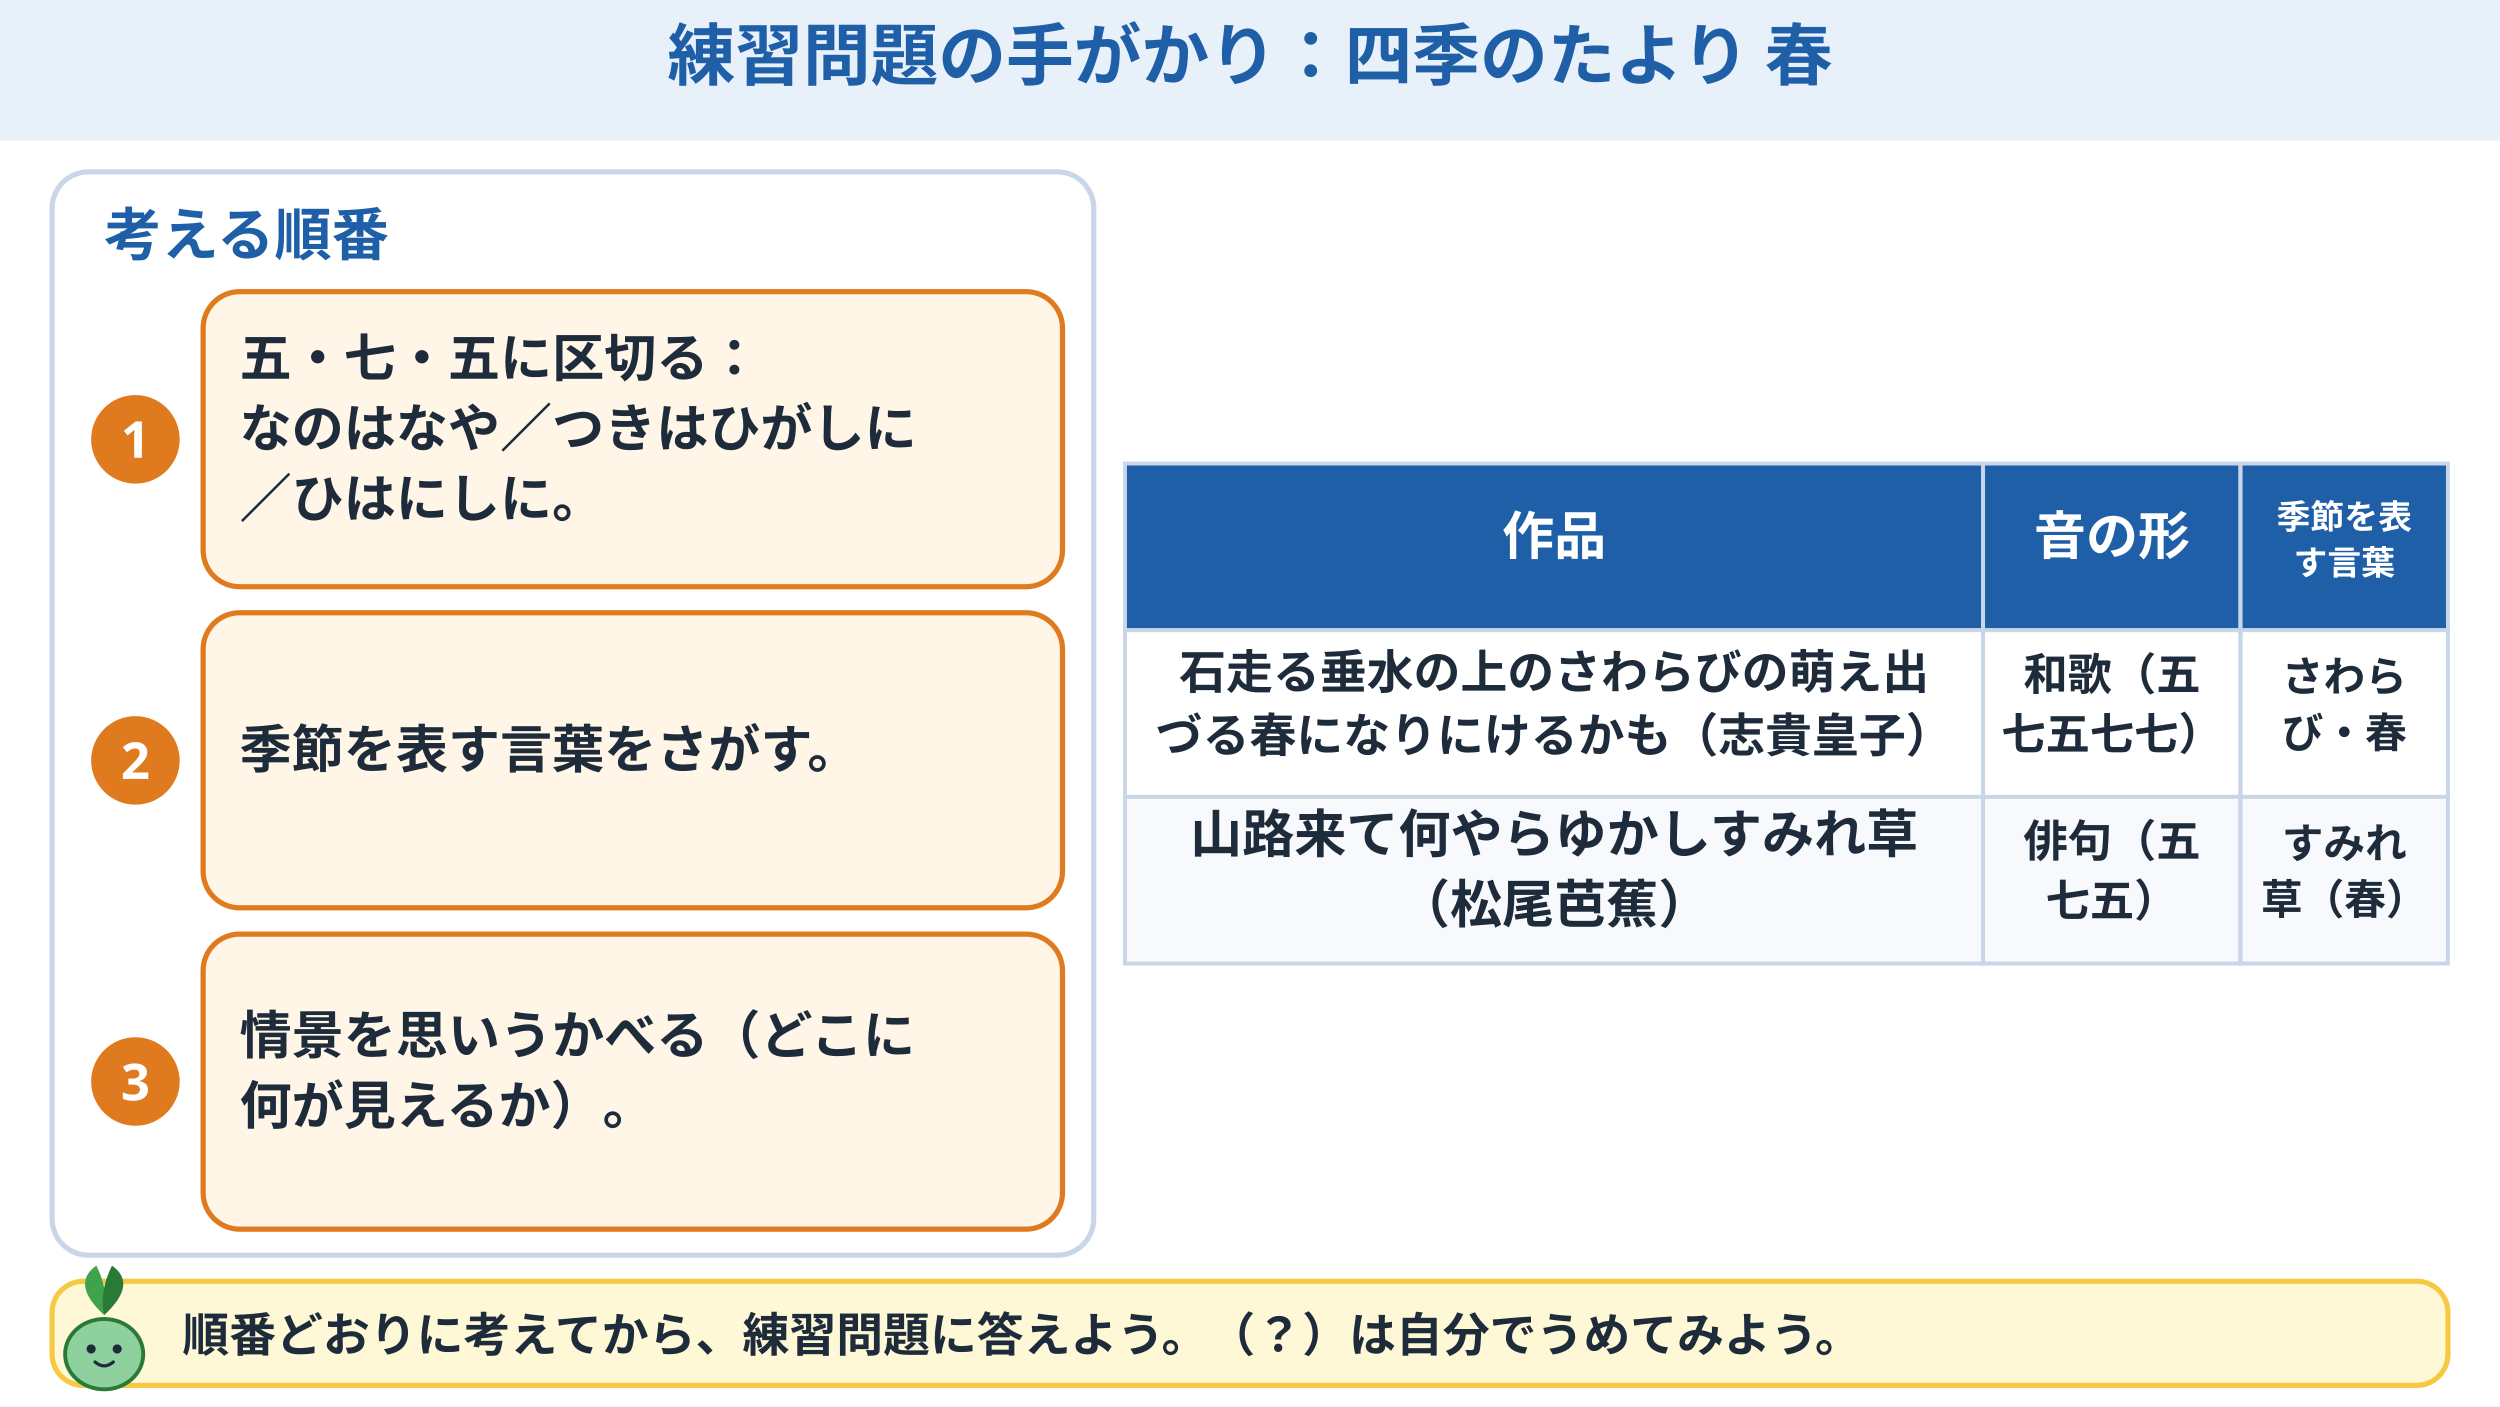
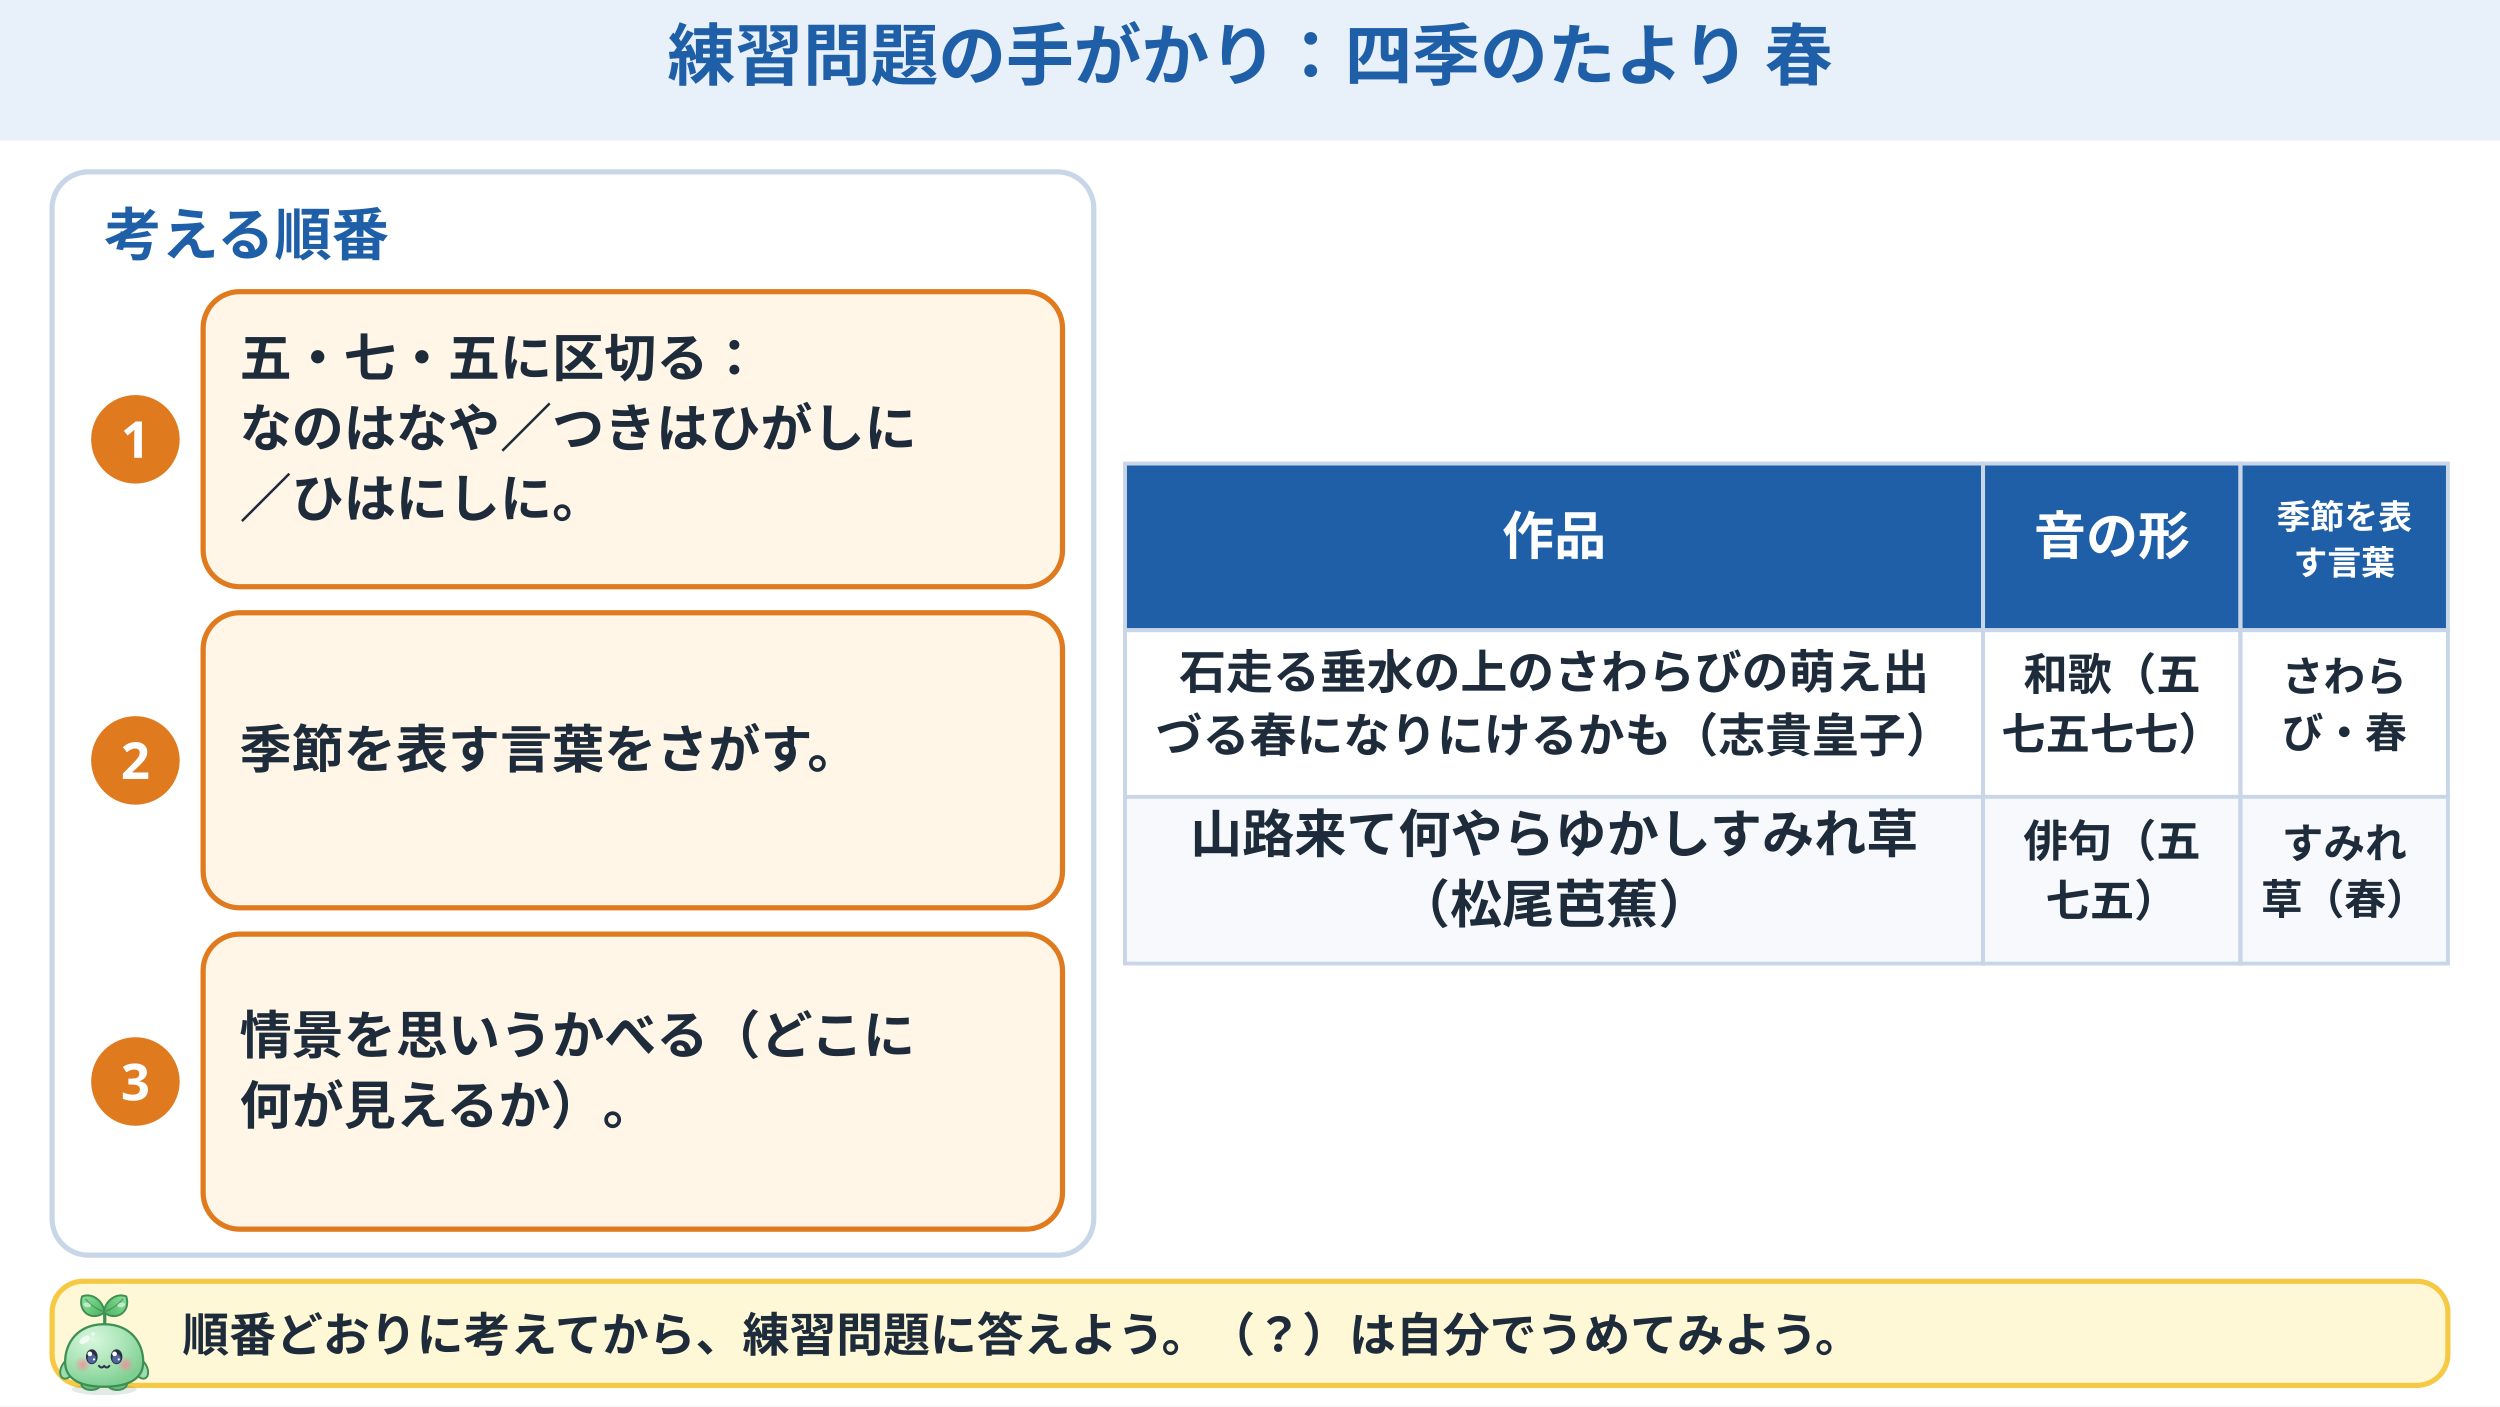
<svg xmlns="http://www.w3.org/2000/svg" viewBox="0 0 960 540" width="960" height="540" font-family="&quot;Hiragino Sans&quot;,&quot;Hiragino Kaku Gothic ProN&quot;,&quot;Noto Sans JP&quot;,&quot;Yu Gothic&quot;,sans-serif" role="img" aria-label="練習問題の手がかり：四季のたより 春">
  <rect width="960" height="540" fill="#ffffff" />
  <rect x="0.0" y="0.0" width="960.0" height="54.0" rx="0" fill="#e8f0fa" />
  <text x="480.0" y="30.6" font-size="26" font-weight="800" fill="#1f5fa8" text-anchor="middle" data-box="title">練習問題の手がかり：四季のたより 春</text>
  <rect x="20.0" y="66.0" width="400.0" height="416.0" rx="14" fill="#fff" stroke="#c9d6e8" stroke-width="2" />
  <text x="40.0" y="98.0" font-size="22" font-weight="800" fill="#1f5fa8" text-anchor="start">考える順番</text>
  <circle cx="52.0" cy="168.7" r="17.0" fill="#e07a1f" />
  <text x="52.0" y="175.8" font-size="19.55" font-weight="800" fill="#fff" text-anchor="middle">1</text>
  <g data-id="b6">
    <rect x="78.0" y="112.0" width="330.0" height="113.3" rx="14" fill="#fff6e8" stroke="#e07a1f" stroke-width="2" />
    <text x="92.0" y="144.6" font-size="20" font-weight="700" fill="#1d2b3a" text-anchor="start" data-box="b6">五・七・五に区切る：</text>
    <text x="92.0" y="171.6" font-size="20" font-weight="700" fill="#1d2b3a" text-anchor="start" data-box="b6">なのはなや／つきはひがしに</text>
    <text x="92.0" y="198.6" font-size="20" font-weight="700" fill="#1d2b3a" text-anchor="start" data-box="b6">／ひはにしに。</text>
  </g>
  <circle cx="52.0" cy="292.0" r="17.0" fill="#e07a1f" />
  <text x="52.0" y="299.1" font-size="19.55" font-weight="800" fill="#fff" text-anchor="middle">2</text>
  <g data-id="b14">
    <rect x="78.0" y="235.3" width="330.0" height="113.3" rx="14" fill="#fff6e8" stroke="#e07a1f" stroke-width="2" />
    <text x="92.0" y="294.9" font-size="20" font-weight="700" fill="#1d2b3a" text-anchor="start" data-box="b14">季節を表す言葉をさがす。</text>
  </g>
  <circle cx="52.0" cy="415.3" r="17.0" fill="#e07a1f" />
  <text x="52.0" y="422.5" font-size="19.55" font-weight="800" fill="#fff" text-anchor="middle">3</text>
  <g data-id="b20">
    <rect x="78.0" y="358.7" width="330.0" height="113.3" rx="14" fill="#fff6e8" stroke="#e07a1f" stroke-width="2" />
    <text x="92.0" y="404.7" font-size="20" font-weight="700" fill="#1d2b3a" text-anchor="start" data-box="b20">情景を思いうかべる（どこに</text>
    <text x="92.0" y="431.7" font-size="20" font-weight="700" fill="#1d2b3a" text-anchor="start" data-box="b20">何が見えるか）。</text>
  </g>
  <rect x="432.0" y="178.0" width="329.5" height="64.0" rx="0" fill="#1f5fa8" stroke="#c9d6e8" stroke-width="1.5" />
  <text x="596.8" y="212.9" font-size="20" font-weight="700" fill="#fff" text-anchor="middle" data-box="t00">作品</text>
  <rect x="761.5" y="178.0" width="98.8" height="64.0" rx="0" fill="#1f5fa8" stroke="#c9d6e8" stroke-width="1.5" />
  <text x="811.0" y="212.9" font-size="20" font-weight="700" fill="#fff" text-anchor="middle" data-box="t01">音の形</text>
  <rect x="860.4" y="178.0" width="79.6" height="64.0" rx="0" fill="#1f5fa8" stroke="#c9d6e8" stroke-width="1.5" />
  <text x="900.2" y="203.1" font-size="13" font-weight="700" fill="#fff" text-anchor="middle" data-box="t02">季節を表</text>
  <text x="900.2" y="220.7" font-size="13" font-weight="700" fill="#fff" text-anchor="middle" data-box="t02">す言葉</text>
  <rect x="432.0" y="242.0" width="329.5" height="64.0" rx="0" fill="#fff" stroke="#c9d6e8" stroke-width="1.5" />
  <text x="596.8" y="264.5" font-size="18" font-weight="700" fill="#1d2b3a" text-anchor="middle" data-box="t10">石走る垂水の上のさわらびの萌え出</text>
  <text x="596.8" y="288.8" font-size="18" font-weight="700" fill="#1d2b3a" text-anchor="middle" data-box="t10">づる春になりにけるかも（志貴皇子）</text>
  <rect x="761.5" y="242.0" width="98.8" height="64.0" rx="0" fill="#fff" stroke="#c9d6e8" stroke-width="1.5" />
  <text x="811.0" y="265.0" font-size="17" font-weight="700" fill="#1d2b3a" text-anchor="middle" data-box="t11">和歌（五</text>
  <text x="811.0" y="287.9" font-size="17" font-weight="700" fill="#1d2b3a" text-anchor="middle" data-box="t11">七五七七）</text>
  <rect x="860.4" y="242.0" width="79.6" height="64.0" rx="0" fill="#fff" stroke="#c9d6e8" stroke-width="1.5" />
  <text x="900.2" y="265.5" font-size="16" font-weight="700" fill="#1d2b3a" text-anchor="middle" data-box="t12">さわら</text>
  <text x="900.2" y="287.1" font-size="16" font-weight="700" fill="#1d2b3a" text-anchor="middle" data-box="t12">び・春</text>
  <rect x="432.0" y="306.0" width="329.5" height="64.0" rx="0" fill="#f7f9fc" stroke="#c9d6e8" stroke-width="1.5" />
  <text x="596.8" y="327.4" font-size="20" font-weight="700" fill="#1d2b3a" text-anchor="middle" data-box="t20">山路来て何やらゆかしすみれ草</text>
  <text x="596.8" y="354.4" font-size="20" font-weight="700" fill="#1d2b3a" text-anchor="middle" data-box="t20">（松尾芭蕉）</text>
  <rect x="761.5" y="306.0" width="98.8" height="64.0" rx="0" fill="#f7f9fc" stroke="#c9d6e8" stroke-width="1.5" />
  <text x="811.0" y="329.0" font-size="17" font-weight="700" fill="#1d2b3a" text-anchor="middle" data-box="t21">俳句（五</text>
  <text x="811.0" y="351.9" font-size="17" font-weight="700" fill="#1d2b3a" text-anchor="middle" data-box="t21">七五）</text>
  <rect x="860.4" y="306.0" width="79.6" height="64.0" rx="0" fill="#f7f9fc" stroke="#c9d6e8" stroke-width="1.5" />
  <text x="900.2" y="329.5" font-size="16" font-weight="700" fill="#1d2b3a" text-anchor="middle" data-box="t22">すみれ</text>
  <text x="900.2" y="351.1" font-size="16" font-weight="700" fill="#1d2b3a" text-anchor="middle" data-box="t22">草（春）</text>
  <rect x="20.0" y="492.0" width="920.0" height="40.0" rx="12" fill="#fff8d6" stroke="#f6c945" stroke-width="2" />
  <text x="70.0" y="519.0" font-size="18" font-weight="700" fill="#1d2b3a" text-anchor="start">順番どおりに考えてから、練習問題に答えよう。（？）は自分でうめてみよう。</text>
-   <g transform="translate(40,520) scale(0.5)">
-     <path d="M0,-30 Q-26,-54 -6,-68 Q4,-48 0,-30Z" fill="#3fa34d" />
-     <path d="M0,-30 Q26,-54 6,-68 Q-4,-48 0,-30Z" fill="#2a7a37" />
-     <ellipse cx="0" cy="0" rx="30" ry="27" fill="#8fd19e" stroke="#2a7a37" stroke-width="3" />
-     <circle cx="-10" cy="-4" r="3.5" fill="#1d2b3a" />
-     <circle cx="10" cy="-4" r="3.5" fill="#1d2b3a" />
-     <path d="M-7,6 Q0,12 7,6" fill="none" stroke="#1d2b3a" stroke-width="2.5" stroke-linecap="round" />
+   <defs>
+     <radialGradient id="nb1b" cx="35%" cy="25%" r="75%">
+       <stop offset="0" stop-color="#d9f7df" />
+       <stop offset=".55" stop-color="#a9e4b6" />
+       <stop offset="1" stop-color="#7fcf93" />
+     </radialGradient>
+     <linearGradient id="nb1l" x1="0" y1="1" x2="0" y2="0">
+       <stop offset="0" stop-color="#4fb562" />
+       <stop offset="1" stop-color="#8be09a" />
+     </linearGradient>
+     <radialGradient id="nb1c">
+       <stop offset="0" stop-color="#ff8096" stop-opacity=".75" />
+       <stop offset="1" stop-color="#ff8096" stop-opacity="0" />
+     </radialGradient>
+   </defs>
+   <g transform="translate(40,520) scale(0.25)">
+     <ellipse cx="0" cy="54" rx="50" ry="9" fill="#285a3c" fill-opacity=".13" />
+     <ellipse cx="-20" cy="46" rx="15" ry="9" fill="#6cbf80" stroke="#3e8f55" stroke-width="3" />
+     <ellipse cx="20" cy="46" rx="15" ry="9" fill="#6cbf80" stroke="#3e8f55" stroke-width="3" />
+     <g transform="rotate(0 0 -44)">
+       <path d="M0,-38 Q2,-54 0,-66" fill="none" stroke="#3e8f55" stroke-width="5" stroke-linecap="round" />
+       <g transform="translate(0,-64) rotate(-54)">
+         <path d="M0,0 C-22,-6 -24,-34 0,-42 C16,-32 12,-8 0,0Z" fill="url(#nb1l)" stroke="#3e8f55" stroke-width="3" />
+         <path d="M0,-3 Q-4,-20 0,-36" fill="none" stroke="#2e7846" stroke-opacity=".55" stroke-width="2" />
+         <ellipse cx="-6" cy="-28" rx="3.5" ry="6" fill="#fff" fill-opacity=".55" transform="rotate(-23 -6 -28)" />
+       </g>
+       <g transform="translate(0,-64) rotate(54)">
+         <path d="M0,0 C22,-6 24,-34 0,-42 C-16,-32 -12,-8 0,0Z" fill="url(#nb1l)" stroke="#3e8f55" stroke-width="3" />
+         <path d="M0,-3 Q4,-20 0,-36" fill="none" stroke="#2e7846" stroke-opacity=".55" stroke-width="2" />
+         <ellipse cx="6" cy="-28" rx="3.5" ry="6" fill="#fff" fill-opacity=".55" transform="rotate(23 6 -28)" />
+       </g>
+     </g>
+     <ellipse cx="0" cy="14" rx="10" ry="16" fill="#9edbae" stroke="#3e8f55" stroke-width="3" transform="translate(-50,10) rotate(26)" />
+     <ellipse cx="0" cy="14" rx="10" ry="16" fill="#9edbae" stroke="#3e8f55" stroke-width="3" transform="translate(50,10) rotate(-26)" />
+     <path d="M0,-46 C40,-46 60,-18 60,12 C60,40 34,50 0,50 C-34,50 -60,40 -60,12 C-60,-18 -40,-46 0,-46Z" fill="url(#nb1b)" stroke="#3e8f55" stroke-width="3.5" />
+     <ellipse cx="-30" cy="-22" rx="9" ry="5" fill="#fff" fill-opacity=".7" transform="rotate(-34 -30 -22)" />
+     <circle cx="-17" cy="-31" r="2.6" fill="#fff" fill-opacity=".7" />
+     <circle cx="-33" cy="16" r="13" fill="url(#nb1c)" />
+     <circle cx="33" cy="16" r="13" fill="url(#nb1c)" />
+     <ellipse cx="-19" cy="4" rx="9" ry="11.5" fill="#2b2f45" />
+     <ellipse cx="-19.0" cy="7.0" rx="6.5" ry="7.0" fill="#6e96eb" fill-opacity=".55" />
+     <circle cx="-22" cy="-0.5" r="3.6" fill="#fff" />
+     <circle cx="-15.6" cy="8.0" r="1.7" fill="#fff" />
+     <ellipse cx="19" cy="4" rx="9" ry="11.5" fill="#2b2f45" />
+     <ellipse cx="19.0" cy="7.0" rx="6.5" ry="7.0" fill="#6e96eb" fill-opacity=".55" />
+     <circle cx="16" cy="-0.5" r="3.6" fill="#fff" />
+     <circle cx="22.4" cy="8.0" r="1.7" fill="#fff" />
+     <path d="M-8,18 Q-4,23 0,18 Q4,23 8,18" fill="none" stroke="#2b2f45" stroke-width="3" stroke-linecap="round" stroke-linejoin="round" />
  </g>
</svg>
